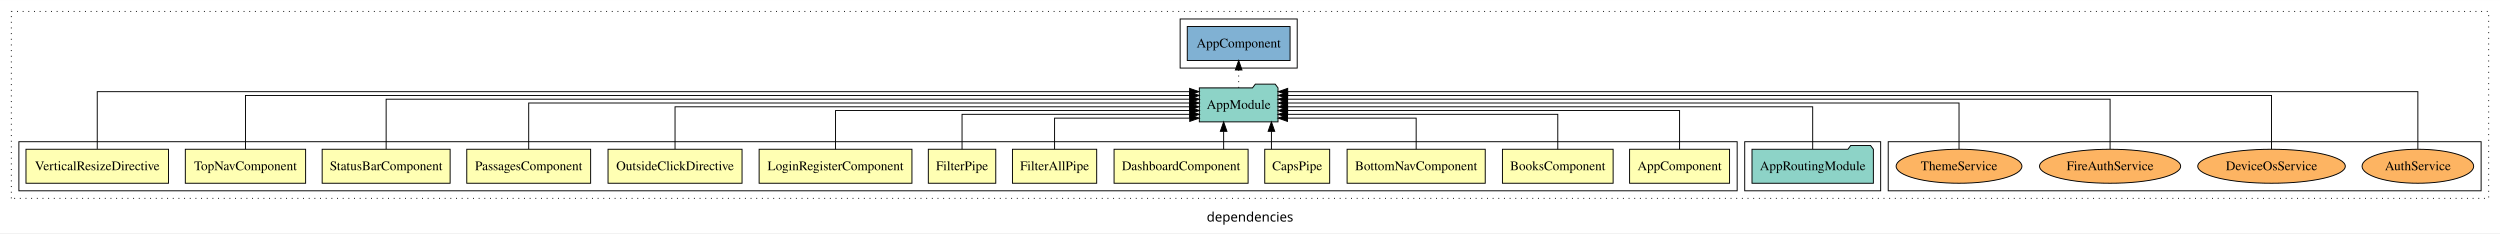
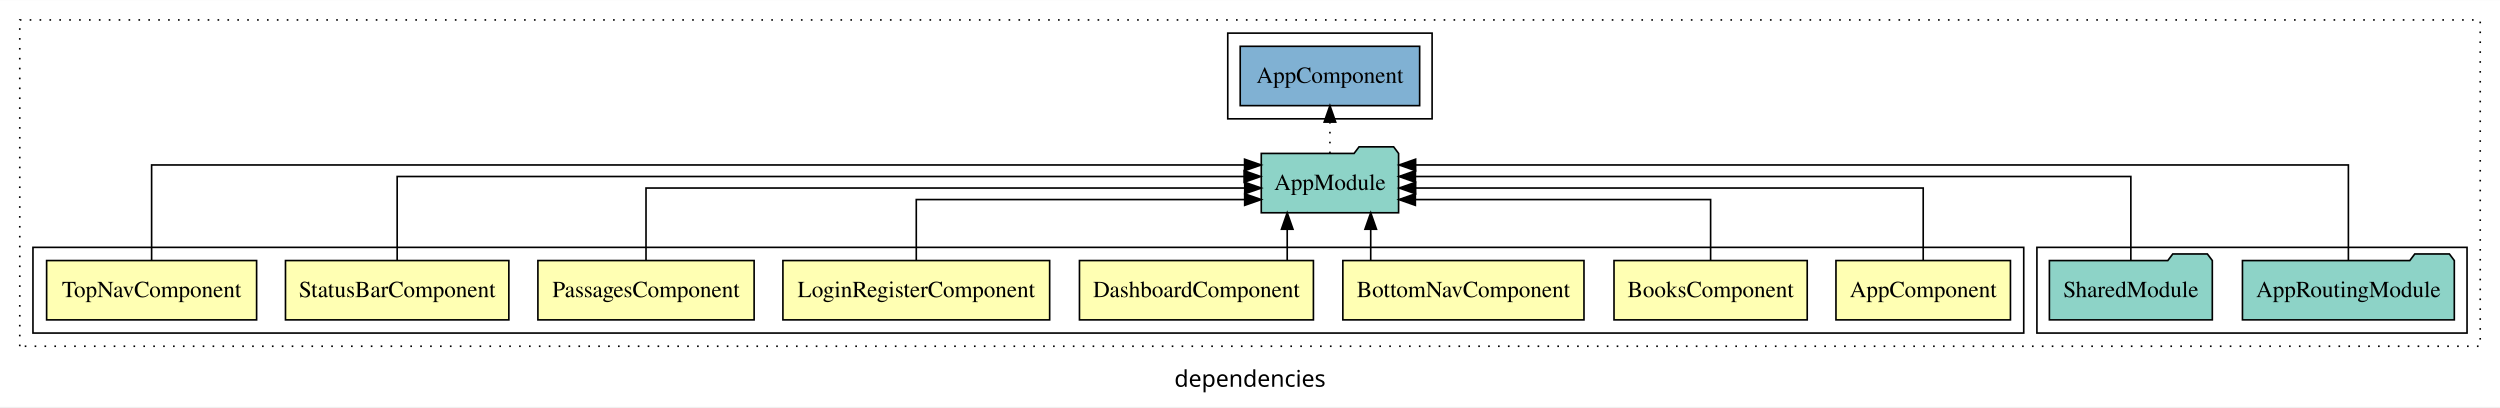
- <svg xmlns="http://www.w3.org/2000/svg" width="2648pt" height="247pt" viewBox="0.00 0.00 2648.00 246.80">
+ <svg xmlns="http://www.w3.org/2000/svg" width="1517pt" height="247pt" viewBox="0.00 0.00 1517.00 246.80">
  <g id="graph0" class="graph" transform="scale(1 1) rotate(0) translate(4 242.8)">
-     <polygon fill="white" stroke="transparent" points="-4,4 -4,-242.8 2644,-242.8 2644,4 -4,4" />
-     <text text-anchor="middle" x="1320" y="-8.2" font-family="sans-serif" font-size="14.00">dependencies</text>
+     <polygon fill="white" stroke="transparent" points="-4,4 -4,-242.8 1513,-242.8 1513,4 -4,4" />
+     <text text-anchor="middle" x="754.5" y="-8.2" font-family="sans-serif" font-size="14.00">dependencies</text>
    <g id="clust1" class="cluster">
-       <polygon fill="none" stroke="black" stroke-dasharray="1,5" points="8,-32.8 8,-230.8 2632,-230.8 2632,-32.8 8,-32.8" />
+       <polygon fill="none" stroke="black" stroke-dasharray="1,5" points="8,-32.8 8,-230.8 1501,-230.8 1501,-32.8 8,-32.8" />
    </g>
-     <g id="clust18" class="cluster">
-       <polygon fill="none" stroke="black" points="1246,-170.8 1246,-222.8 1370,-222.8 1370,-170.8 1246,-170.8" />
-     </g>
-     <g id="clust19" class="cluster">
-       <polygon fill="none" stroke="black" points="1996,-40.8 1996,-92.8 2624,-92.8 2624,-40.8 1996,-40.8" />
-     </g>
-     <g id="clust16" class="cluster">
-       <polygon fill="none" stroke="black" points="1844,-40.8 1844,-92.8 1988,-92.8 1988,-40.8 1844,-40.8" />
+     <g id="clust11" class="cluster">
+       <polygon fill="none" stroke="black" points="1232,-40.8 1232,-92.8 1493,-92.8 1493,-40.8 1232,-40.8" />
    </g>
    <g id="clust2" class="cluster">
-       <polygon fill="none" stroke="black" points="16,-40.8 16,-92.8 1836,-92.8 1836,-40.8 16,-40.8" />
+       <polygon fill="none" stroke="black" points="16,-40.8 16,-92.8 1224,-92.8 1224,-40.8 16,-40.8" />
+     </g>
+     <g id="clust13" class="cluster">
+       <polygon fill="none" stroke="black" points="741,-170.8 741,-222.8 865,-222.8 865,-170.8 741,-170.8" />
    </g>
    <g id="node1" class="node">
-       <polygon fill="#ffffb3" stroke="black" points="1827.94,-84.8 1722.06,-84.8 1722.06,-48.8 1827.94,-48.8 1827.94,-84.8" />
-       <text text-anchor="middle" x="1775" y="-62.6" font-family="Times,serif" font-size="14.00">AppComponent</text>
+       <polygon fill="#ffffb3" stroke="black" points="1215.94,-84.8 1110.06,-84.8 1110.06,-48.8 1215.94,-48.8 1215.94,-84.8" />
+       <text text-anchor="middle" x="1163" y="-62.6" font-family="Times,serif" font-size="14.00">AppComponent</text>
    </g>
-     <g id="node14" class="node">
-       <polygon fill="#8dd3c7" stroke="black" points="1349.66,-149.8 1346.66,-153.8 1325.66,-153.8 1322.66,-149.8 1266.34,-149.8 1266.34,-113.8 1349.66,-113.8 1349.66,-149.8" />
-       <text text-anchor="middle" x="1308" y="-127.6" font-family="Times,serif" font-size="14.00">AppModule</text>
+     <g id="node9" class="node">
+       <polygon fill="#8dd3c7" stroke="black" points="844.66,-149.8 841.66,-153.8 820.66,-153.8 817.66,-149.8 761.34,-149.8 761.34,-113.8 844.66,-113.8 844.66,-149.8" />
+       <text text-anchor="middle" x="803" y="-127.6" font-family="Times,serif" font-size="14.00">AppModule</text>
    </g>
    <g id="edge1" class="edge">
-       <path fill="none" stroke="black" d="M1775,-84.82C1775,-102.17 1775,-125.8 1775,-125.8 1775,-125.8 1359.85,-125.8 1359.85,-125.8" />
-       <polygon fill="black" stroke="black" points="1359.85,-122.3 1349.85,-125.8 1359.85,-129.3 1359.85,-122.3" />
+       <path fill="none" stroke="black" d="M1163,-85.07C1163,-103.36 1163,-128.8 1163,-128.8 1163,-128.8 855,-128.8 855,-128.8" />
+       <polygon fill="black" stroke="black" points="855,-125.3 845,-128.8 855,-132.3 855,-125.3" />
    </g>
    <g id="node2" class="node">
-       <polygon fill="#ffffb3" stroke="black" points="1704.62,-84.8 1587.38,-84.8 1587.38,-48.8 1704.62,-48.8 1704.62,-84.8" />
-       <text text-anchor="middle" x="1646" y="-62.6" font-family="Times,serif" font-size="14.00">BooksComponent</text>
+       <polygon fill="#ffffb3" stroke="black" points="1092.62,-84.8 975.38,-84.8 975.38,-48.8 1092.62,-48.8 1092.62,-84.8" />
+       <text text-anchor="middle" x="1034" y="-62.6" font-family="Times,serif" font-size="14.00">BooksComponent</text>
    </g>
    <g id="edge2" class="edge">
-       <path fill="none" stroke="black" d="M1646,-84.81C1646,-100.85 1646,-121.8 1646,-121.8 1646,-121.8 1359.78,-121.8 1359.78,-121.8" />
-       <polygon fill="black" stroke="black" points="1359.78,-118.3 1349.78,-121.8 1359.78,-125.3 1359.78,-118.3" />
+       <path fill="none" stroke="black" d="M1034,-84.81C1034,-100.85 1034,-121.8 1034,-121.8 1034,-121.8 854.83,-121.8 854.83,-121.8" />
+       <polygon fill="black" stroke="black" points="854.83,-118.3 844.83,-121.8 854.83,-125.3 854.83,-118.3" />
    </g>
    <g id="node3" class="node">
-       <polygon fill="#ffffb3" stroke="black" points="1569.16,-84.8 1422.84,-84.8 1422.84,-48.8 1569.16,-48.8 1569.16,-84.8" />
-       <text text-anchor="middle" x="1496" y="-62.6" font-family="Times,serif" font-size="14.00">BottomNavComponent</text>
+       <polygon fill="#ffffb3" stroke="black" points="957.16,-84.8 810.84,-84.8 810.84,-48.8 957.16,-48.8 957.16,-84.8" />
+       <text text-anchor="middle" x="884" y="-62.6" font-family="Times,serif" font-size="14.00">BottomNavComponent</text>
    </g>
    <g id="edge3" class="edge">
-       <path fill="none" stroke="black" d="M1496,-84.92C1496,-99.58 1496,-117.8 1496,-117.8 1496,-117.8 1359.72,-117.8 1359.72,-117.8" />
-       <polygon fill="black" stroke="black" points="1359.72,-114.3 1349.72,-117.8 1359.72,-121.3 1359.72,-114.3" />
+       <path fill="none" stroke="black" d="M827.75,-84.91C827.75,-84.91 827.75,-103.79 827.75,-103.79" />
+       <polygon fill="black" stroke="black" points="824.25,-103.79 827.75,-113.79 831.25,-103.79 824.25,-103.79" />
    </g>
    <g id="node4" class="node">
-       <polygon fill="#ffffb3" stroke="black" points="1404.39,-84.8 1335.61,-84.8 1335.61,-48.8 1404.39,-48.8 1404.39,-84.8" />
-       <text text-anchor="middle" x="1370" y="-62.6" font-family="Times,serif" font-size="14.00">CapsPipe</text>
+       <polygon fill="#ffffb3" stroke="black" points="792.98,-84.8 651.02,-84.8 651.02,-48.8 792.98,-48.8 792.98,-84.8" />
+       <text text-anchor="middle" x="722" y="-62.6" font-family="Times,serif" font-size="14.00">DashboardComponent</text>
    </g>
    <g id="edge4" class="edge">
-       <path fill="none" stroke="black" d="M1342.69,-84.91C1342.69,-84.91 1342.69,-103.79 1342.69,-103.79" />
-       <polygon fill="black" stroke="black" points="1339.19,-103.79 1342.69,-113.79 1346.19,-103.79 1339.19,-103.79" />
+       <path fill="none" stroke="black" d="M777.08,-84.91C777.08,-84.91 777.08,-103.79 777.08,-103.79" />
+       <polygon fill="black" stroke="black" points="773.58,-103.79 777.08,-113.79 780.58,-103.79 773.58,-103.79" />
    </g>
    <g id="node5" class="node">
-       <polygon fill="#ffffb3" stroke="black" points="1317.98,-84.8 1176.02,-84.8 1176.02,-48.8 1317.98,-48.8 1317.98,-84.8" />
-       <text text-anchor="middle" x="1247" y="-62.6" font-family="Times,serif" font-size="14.00">DashboardComponent</text>
+       <polygon fill="#ffffb3" stroke="black" points="632.93,-84.8 471.07,-84.8 471.07,-48.8 632.93,-48.8 632.93,-84.8" />
+       <text text-anchor="middle" x="552" y="-62.6" font-family="Times,serif" font-size="14.00">LoginRegisterComponent</text>
    </g>
    <g id="edge5" class="edge">
-       <path fill="none" stroke="black" d="M1292.08,-84.91C1292.08,-84.91 1292.08,-103.79 1292.08,-103.79" />
-       <polygon fill="black" stroke="black" points="1288.58,-103.79 1292.08,-113.79 1295.58,-103.79 1288.58,-103.79" />
+       <path fill="none" stroke="black" d="M552,-84.81C552,-100.85 552,-121.8 552,-121.8 552,-121.8 751.27,-121.8 751.27,-121.8" />
+       <polygon fill="black" stroke="black" points="751.27,-125.3 761.27,-121.8 751.27,-118.3 751.27,-125.3" />
    </g>
    <g id="node6" class="node">
-       <polygon fill="#ffffb3" stroke="black" points="1157.61,-84.8 1068.39,-84.8 1068.39,-48.8 1157.61,-48.8 1157.61,-84.8" />
-       <text text-anchor="middle" x="1113" y="-62.6" font-family="Times,serif" font-size="14.00">FilterAllPipe</text>
+       <polygon fill="#ffffb3" stroke="black" points="453.6,-84.8 322.4,-84.8 322.4,-48.8 453.6,-48.8 453.6,-84.8" />
+       <text text-anchor="middle" x="388" y="-62.6" font-family="Times,serif" font-size="14.00">PassagesComponent</text>
    </g>
    <g id="edge6" class="edge">
-       <path fill="none" stroke="black" d="M1113,-84.92C1113,-99.58 1113,-117.8 1113,-117.8 1113,-117.8 1256.17,-117.8 1256.17,-117.8" />
-       <polygon fill="black" stroke="black" points="1256.17,-121.3 1266.17,-117.8 1256.17,-114.3 1256.17,-121.3" />
+       <path fill="none" stroke="black" d="M388,-85.07C388,-103.36 388,-128.8 388,-128.8 388,-128.8 751.31,-128.8 751.31,-128.8" />
+       <polygon fill="black" stroke="black" points="751.31,-132.3 761.31,-128.8 751.31,-125.3 751.31,-132.3" />
    </g>
    <g id="node7" class="node">
-       <polygon fill="#ffffb3" stroke="black" points="1050.72,-84.8 979.28,-84.8 979.28,-48.8 1050.72,-48.8 1050.72,-84.8" />
-       <text text-anchor="middle" x="1015" y="-62.6" font-family="Times,serif" font-size="14.00">FilterPipe</text>
+       <polygon fill="#ffffb3" stroke="black" points="304.77,-84.8 169.23,-84.8 169.23,-48.8 304.77,-48.8 304.77,-84.8" />
+       <text text-anchor="middle" x="237" y="-62.6" font-family="Times,serif" font-size="14.00">StatusBarComponent</text>
    </g>
    <g id="edge7" class="edge">
-       <path fill="none" stroke="black" d="M1015,-84.81C1015,-100.85 1015,-121.8 1015,-121.8 1015,-121.8 1256.33,-121.8 1256.33,-121.8" />
-       <polygon fill="black" stroke="black" points="1256.33,-125.3 1266.33,-121.8 1256.33,-118.3 1256.33,-125.3" />
+       <path fill="none" stroke="black" d="M237,-84.93C237,-105.37 237,-135.8 237,-135.8 237,-135.8 750.92,-135.8 750.92,-135.8" />
+       <polygon fill="black" stroke="black" points="750.92,-139.3 760.92,-135.8 750.92,-132.3 750.92,-139.3" />
    </g>
    <g id="node8" class="node">
-       <polygon fill="#ffffb3" stroke="black" points="961.93,-84.8 800.07,-84.8 800.07,-48.8 961.93,-48.8 961.93,-84.8" />
-       <text text-anchor="middle" x="881" y="-62.6" font-family="Times,serif" font-size="14.00">LoginRegisterComponent</text>
+       <polygon fill="#ffffb3" stroke="black" points="151.71,-84.8 24.29,-84.8 24.29,-48.8 151.71,-48.8 151.71,-84.8" />
+       <text text-anchor="middle" x="88" y="-62.6" font-family="Times,serif" font-size="14.00">TopNavComponent</text>
    </g>
    <g id="edge8" class="edge">
-       <path fill="none" stroke="black" d="M881,-84.82C881,-102.17 881,-125.8 881,-125.8 881,-125.8 1256.28,-125.8 1256.28,-125.8" />
-       <polygon fill="black" stroke="black" points="1256.28,-129.3 1266.28,-125.8 1256.28,-122.3 1256.28,-129.3" />
+       <path fill="none" stroke="black" d="M88,-84.81C88,-107.29 88,-142.8 88,-142.8 88,-142.8 751.21,-142.8 751.21,-142.8" />
+       <polygon fill="black" stroke="black" points="751.21,-146.3 761.21,-142.8 751.21,-139.3 751.21,-146.3" />
    </g>
-     <g id="node9" class="node">
-       <polygon fill="#ffffb3" stroke="black" points="781.97,-84.8 640.03,-84.8 640.03,-48.8 781.97,-48.8 781.97,-84.8" />
-       <text text-anchor="middle" x="711" y="-62.6" font-family="Times,serif" font-size="14.00">OutsideClickDirective</text>
+     <g id="node12" class="node">
+       <polygon fill="#80b1d3" stroke="black" points="857.44,-214.8 748.56,-214.8 748.56,-178.8 857.44,-178.8 857.44,-214.8" />
+       <text text-anchor="middle" x="803" y="-192.6" font-family="Times,serif" font-size="14.00">AppComponent </text>
+     </g>
+     <g id="edge11" class="edge">
+       <path fill="none" stroke="black" stroke-dasharray="1,5" d="M803,-149.91C803,-149.91 803,-168.79 803,-168.79" />
+       <polygon fill="black" stroke="black" points="799.5,-168.79 803,-178.79 806.5,-168.79 799.5,-168.79" />
+     </g>
+     <g id="node10" class="node">
+       <polygon fill="#8dd3c7" stroke="black" points="1485.28,-84.8 1482.28,-88.8 1461.28,-88.8 1458.28,-84.8 1356.72,-84.8 1356.72,-48.8 1485.28,-48.8 1485.28,-84.8" />
+       <text text-anchor="middle" x="1421" y="-62.6" font-family="Times,serif" font-size="14.00">AppRoutingModule</text>
    </g>
    <g id="edge9" class="edge">
-       <path fill="none" stroke="black" d="M711,-85.02C711,-103.63 711,-129.8 711,-129.8 711,-129.8 1256.02,-129.8 1256.02,-129.8" />
-       <polygon fill="black" stroke="black" points="1256.02,-133.3 1266.02,-129.8 1256.02,-126.3 1256.02,-133.3" />
+       <path fill="none" stroke="black" d="M1421,-84.81C1421,-107.29 1421,-142.8 1421,-142.8 1421,-142.8 854.99,-142.8 854.99,-142.8" />
+       <polygon fill="black" stroke="black" points="854.99,-139.3 844.99,-142.8 854.99,-146.3 854.99,-139.3" />
    </g>
-     <g id="node10" class="node">
-       <polygon fill="#ffffb3" stroke="black" points="621.6,-84.8 490.4,-84.8 490.4,-48.8 621.6,-48.8 621.6,-84.8" />
-       <text text-anchor="middle" x="556" y="-62.6" font-family="Times,serif" font-size="14.00">PassagesComponent</text>
+     <g id="node11" class="node">
+       <polygon fill="#8dd3c7" stroke="black" points="1338.43,-84.8 1335.43,-88.8 1314.43,-88.8 1311.43,-84.8 1239.57,-84.8 1239.57,-48.8 1338.43,-48.8 1338.43,-84.8" />
+       <text text-anchor="middle" x="1289" y="-62.6" font-family="Times,serif" font-size="14.00">SharedModule</text>
    </g>
    <g id="edge10" class="edge">
-       <path fill="none" stroke="black" d="M556,-85.11C556,-104.95 556,-133.8 556,-133.8 556,-133.8 1256.23,-133.8 1256.23,-133.8" />
-       <polygon fill="black" stroke="black" points="1256.23,-137.3 1266.23,-133.8 1256.23,-130.3 1256.23,-137.3" />
-     </g>
-     <g id="node11" class="node">
-       <polygon fill="#ffffb3" stroke="black" points="472.77,-84.8 337.23,-84.8 337.23,-48.8 472.77,-48.8 472.77,-84.8" />
-       <text text-anchor="middle" x="405" y="-62.6" font-family="Times,serif" font-size="14.00">StatusBarComponent</text>
-     </g>
-     <g id="edge11" class="edge">
-       <path fill="none" stroke="black" d="M405,-85.08C405,-106.12 405,-137.8 405,-137.8 405,-137.8 1256.26,-137.8 1256.26,-137.8" />
-       <polygon fill="black" stroke="black" points="1256.26,-141.3 1266.26,-137.8 1256.26,-134.3 1256.26,-141.3" />
-     </g>
-     <g id="node12" class="node">
-       <polygon fill="#ffffb3" stroke="black" points="319.71,-84.8 192.29,-84.8 192.29,-48.8 319.71,-48.8 319.71,-84.8" />
-       <text text-anchor="middle" x="256" y="-62.6" font-family="Times,serif" font-size="14.00">TopNavComponent</text>
-     </g>
-     <g id="edge12" class="edge">
-       <path fill="none" stroke="black" d="M256,-84.96C256,-107.15 256,-141.8 256,-141.8 256,-141.8 1256.11,-141.8 1256.11,-141.8" />
-       <polygon fill="black" stroke="black" points="1256.11,-145.3 1266.11,-141.8 1256.11,-138.3 1256.11,-145.3" />
-     </g>
-     <g id="node13" class="node">
-       <polygon fill="#ffffb3" stroke="black" points="174.48,-84.8 23.52,-84.8 23.52,-48.8 174.48,-48.8 174.48,-84.8" />
-       <text text-anchor="middle" x="99" y="-62.6" font-family="Times,serif" font-size="14.00">VerticalResizeDirective</text>
-     </g>
-     <g id="edge13" class="edge">
-       <path fill="none" stroke="black" d="M99,-85.12C99,-108.46 99,-145.8 99,-145.8 99,-145.8 1256.03,-145.8 1256.03,-145.8" />
-       <polygon fill="black" stroke="black" points="1256.03,-149.3 1266.03,-145.8 1256.03,-142.3 1256.03,-149.3" />
-     </g>
-     <g id="node16" class="node">
-       <polygon fill="#80b1d3" stroke="black" points="1362.44,-214.8 1253.56,-214.8 1253.56,-178.8 1362.44,-178.8 1362.44,-214.8" />
-       <text text-anchor="middle" x="1308" y="-192.6" font-family="Times,serif" font-size="14.00">AppComponent </text>
-     </g>
-     <g id="edge15" class="edge">
-       <path fill="none" stroke="black" stroke-dasharray="1,5" d="M1308,-149.91C1308,-149.91 1308,-168.79 1308,-168.79" />
-       <polygon fill="black" stroke="black" points="1304.5,-168.79 1308,-178.79 1311.5,-168.79 1304.5,-168.79" />
-     </g>
-     <g id="node15" class="node">
-       <polygon fill="#8dd3c7" stroke="black" points="1980.28,-84.8 1977.28,-88.8 1956.28,-88.8 1953.28,-84.8 1851.72,-84.8 1851.72,-48.8 1980.28,-48.8 1980.28,-84.8" />
-       <text text-anchor="middle" x="1916" y="-62.6" font-family="Times,serif" font-size="14.00">AppRoutingModule</text>
-     </g>
-     <g id="edge14" class="edge">
-       <path fill="none" stroke="black" d="M1916,-85.02C1916,-103.63 1916,-129.8 1916,-129.8 1916,-129.8 1359.79,-129.8 1359.79,-129.8" />
-       <polygon fill="black" stroke="black" points="1359.79,-126.3 1349.79,-129.8 1359.79,-133.3 1359.79,-126.3" />
-     </g>
-     <g id="node17" class="node">
-       <ellipse fill="#fdb462" stroke="black" cx="2557" cy="-66.8" rx="59.11" ry="18" />
-       <text text-anchor="middle" x="2557" y="-62.6" font-family="Times,serif" font-size="14.00">AuthService</text>
-     </g>
-     <g id="edge16" class="edge">
-       <path fill="none" stroke="black" d="M2557,-85.12C2557,-108.46 2557,-145.8 2557,-145.8 2557,-145.8 1359.91,-145.8 1359.91,-145.8" />
-       <polygon fill="black" stroke="black" points="1359.91,-142.3 1349.91,-145.8 1359.91,-149.3 1359.91,-142.3" />
-     </g>
-     <g id="node18" class="node">
-       <ellipse fill="#fdb462" stroke="black" cx="2402" cy="-66.8" rx="78.14" ry="18" />
-       <text text-anchor="middle" x="2402" y="-62.6" font-family="Times,serif" font-size="14.00">DeviceOsService</text>
-     </g>
-     <g id="edge17" class="edge">
-       <path fill="none" stroke="black" d="M2402,-84.96C2402,-107.15 2402,-141.8 2402,-141.8 2402,-141.8 1359.88,-141.8 1359.88,-141.8" />
-       <polygon fill="black" stroke="black" points="1359.88,-138.3 1349.88,-141.8 1359.88,-145.3 1359.88,-138.3" />
-     </g>
-     <g id="node19" class="node">
-       <ellipse fill="#fdb462" stroke="black" cx="2231" cy="-66.8" rx="74.73" ry="18" />
-       <text text-anchor="middle" x="2231" y="-62.6" font-family="Times,serif" font-size="14.00">FireAuthService</text>
-     </g>
-     <g id="edge18" class="edge">
-       <path fill="none" stroke="black" d="M2231,-85.08C2231,-106.12 2231,-137.8 2231,-137.8 2231,-137.8 1359.75,-137.8 1359.75,-137.8" />
-       <polygon fill="black" stroke="black" points="1359.75,-134.3 1349.75,-137.8 1359.75,-141.3 1359.75,-134.3" />
-     </g>
-     <g id="node20" class="node">
-       <ellipse fill="#fdb462" stroke="black" cx="2071" cy="-66.8" rx="66.61" ry="18" />
-       <text text-anchor="middle" x="2071" y="-62.6" font-family="Times,serif" font-size="14.00">ThemeService</text>
-     </g>
-     <g id="edge19" class="edge">
-       <path fill="none" stroke="black" d="M2071,-85.11C2071,-104.95 2071,-133.8 2071,-133.8 2071,-133.8 1359.84,-133.8 1359.84,-133.8" />
-       <polygon fill="black" stroke="black" points="1359.84,-130.3 1349.84,-133.8 1359.84,-137.3 1359.84,-130.3" />
+       <path fill="none" stroke="black" d="M1289,-84.93C1289,-105.37 1289,-135.8 1289,-135.8 1289,-135.8 854.86,-135.8 854.86,-135.8" />
+       <polygon fill="black" stroke="black" points="854.86,-132.3 844.86,-135.8 854.86,-139.3 854.86,-132.3" />
    </g>
  </g>
</svg>
